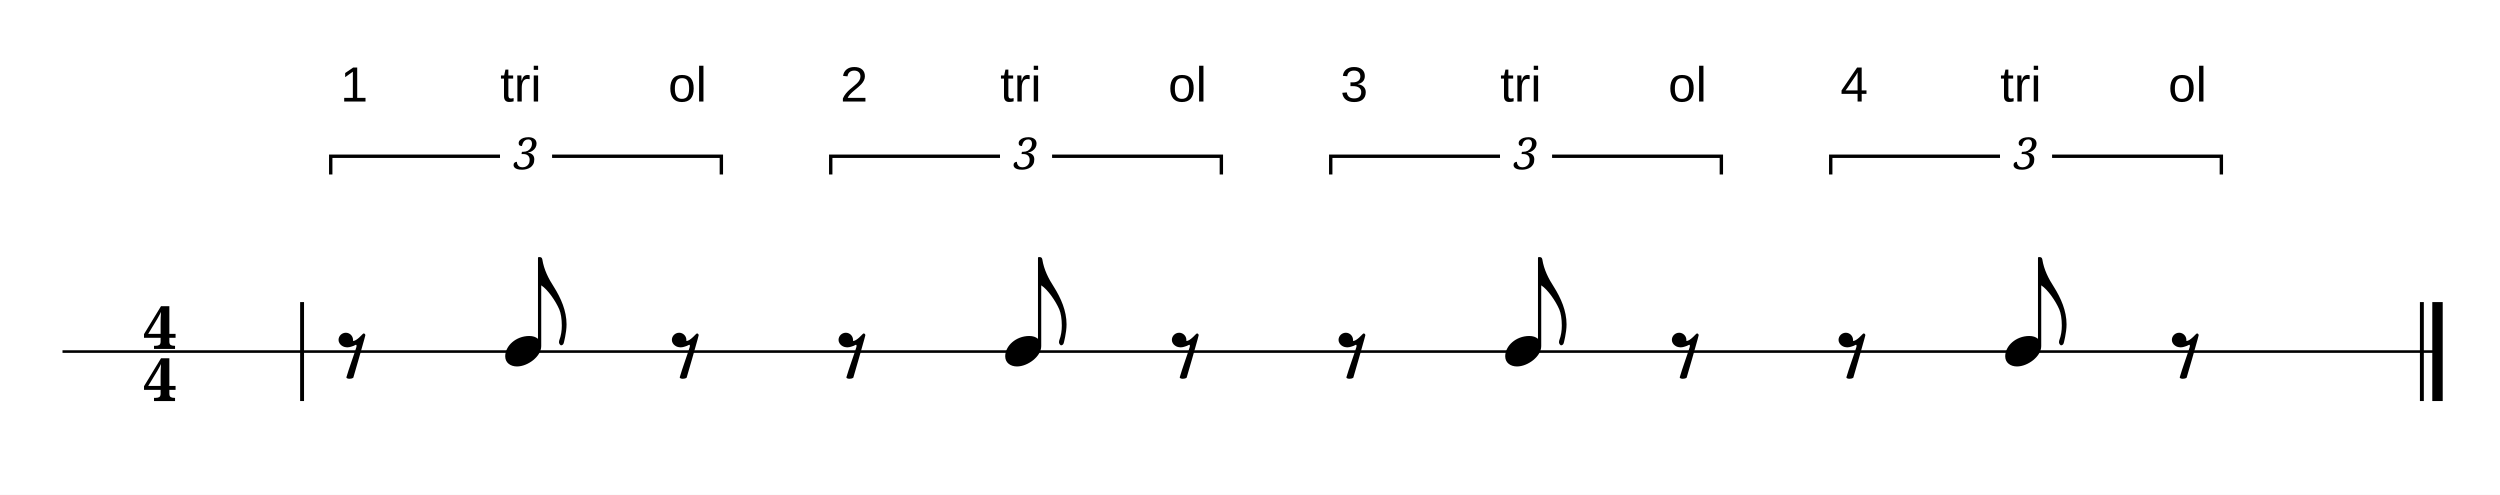
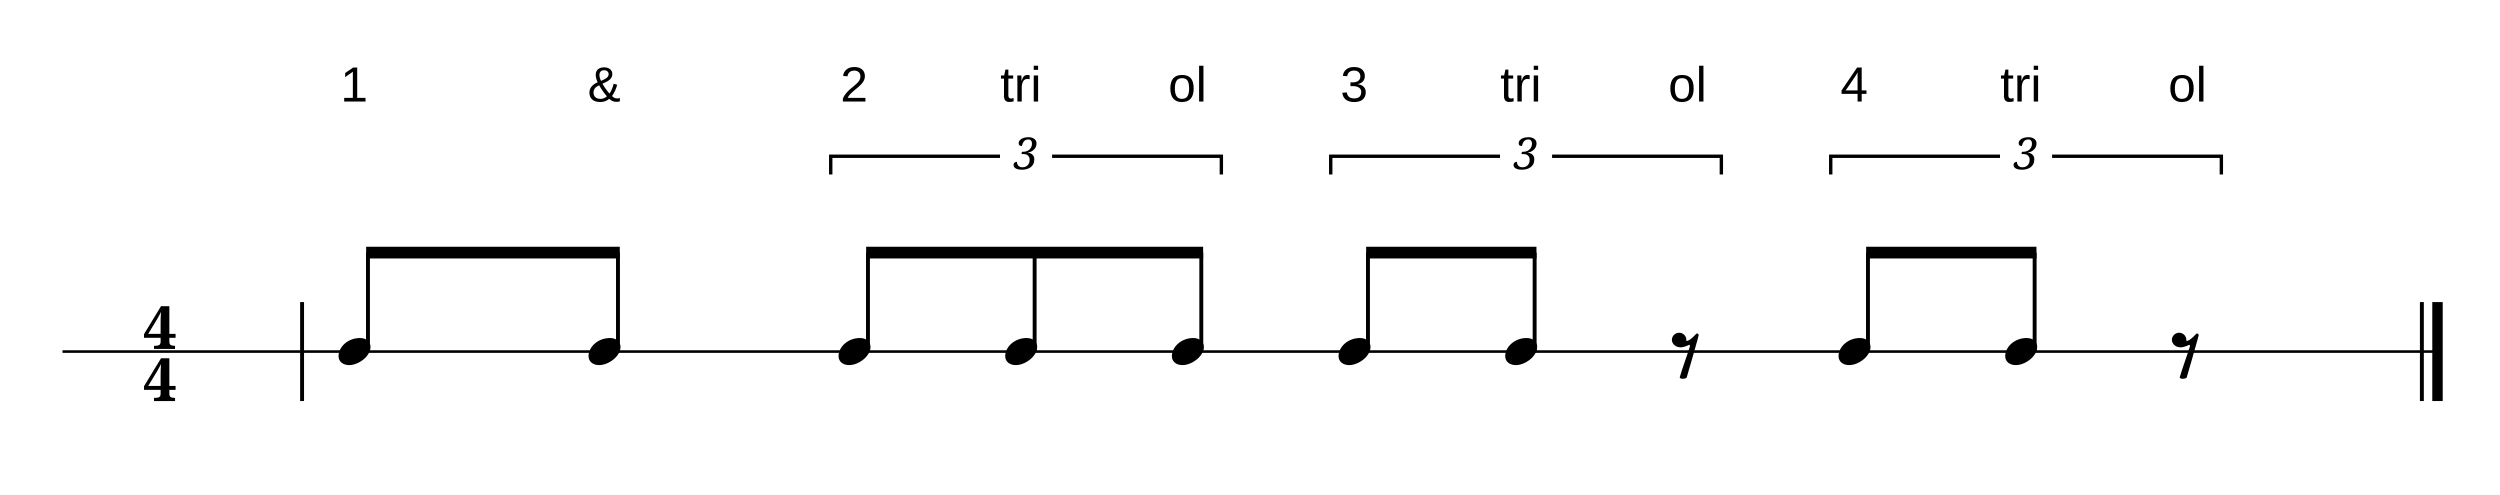
<svg xmlns="http://www.w3.org/2000/svg" width="960" height="190" viewBox="0 0 960 190" role="img" aria-labelledby="title desc">
  <rect width="960" height="190" fill="white" />
  <path d="M24 135H936" stroke="black" stroke-width="1" />
  <text x="55" y="134" font-family="Georgia,serif" font-size="23" font-weight="bold">4</text>
  <text x="55" y="154" font-family="Georgia,serif" font-size="23" font-weight="bold">4</text>
  <path d="M116 116v38" stroke="black" stroke-width="1.5" />
  <text x="136.0" y="39" text-anchor="middle" font-family="Arial,sans-serif" font-size="19">1</text>
-   <path data-smufl="E4E6" data-bar="1" data-onset="0" data-duration="2" data-tuplet="3:2" fill="black" transform="translate(130.0 155.8) scale(0.52 -0.52)" d="M10.7 48.6 C10.7 51.5 8.3 53.9 5.4 53.9 C2.4 53.9 0.0 51.5 0.0 48.6 C0.0 46.9 1.0 45.4 2.2 44.5 C2.9 44.0 3.6 43.6 4.4 43.4 C5.0 43.3 5.8 43.1 6.5 43.1 C7.6 43.1 8.7 43.4 9.6 43.7 C10.7 44.0 11.4 44.3 12.5 44.9 C12.6 45.0 12.8 45.0 12.9 45.0 C13.2 45.0 13.3 44.6 13.3 44.2 C13.3 44.0 13.3 43.7 13.2 43.4 C13.0 42.2 7.2 26.2 5.8 21.0 C5.8 20.0 7.6 19.9 8.1 19.9 C9.0 19.9 10.1 20.1 10.9 20.7 C11.1 20.9 19.0 49.0 19.0 49.0 C19.3 50.4 19.7 51.7 19.8 52.1 C19.8 52.9 19.0 53.3 18.8 53.4 C18.6 53.4 18.4 53.4 17.9 53.0 C17.4 52.6 13.4 47.8 10.7 47.8 Z" />
-   <text x="200.0" y="39" text-anchor="middle" font-family="Arial,sans-serif" font-size="19">tri</text>
-   <path data-smufl="E1D7" data-bar="1" data-onset="2" data-duration="2" data-tuplet="3:2" fill="black" transform="translate(194.0 155.8) scale(0.52 -0.52)" d="M36.1 87.5 C32.0 93.8 28.6 100.4 27.4 108.1 C27.1 109.4 26.5 109.8 25.0 109.8 C24.6 109.8 24.2 109.7 24.2 109.1 L24.2 109.0 C24.2 109.0 24.2 108.8 24.2 108.6 L24.2 89.8 L24.2 49.4 C22.6 50.8 20.4 51.5 17.8 51.5 C7.9 51.5 0.0 44.2 0.0 36.5 C0.0 31.8 3.8 29.0 8.7 29.0 C16.7 29.0 26.6 36.4 26.6 44.0 L26.6 88.9 C31.5 85.8 37.4 77.0 39.9 71.2 C41.1 68.5 41.8 63.9 41.8 59.2 C41.8 55.6 41.3 51.8 39.9 48.2 C39.8 47.8 39.7 47.4 39.7 47.0 C39.7 45.8 40.5 45.0 41.0 44.7 L41.1 44.6 C41.8 44.6 42.8 44.9 43.2 46.2 C43.2 46.2 45.3 53.8 45.3 60.1 C45.3 70.1 41.1 79.5 36.1 87.5 Z" />
-   <text x="264.0" y="39" text-anchor="middle" font-family="Arial,sans-serif" font-size="19">ol</text>
-   <path data-smufl="E4E6" data-bar="1" data-onset="4" data-duration="2" data-tuplet="3:2" fill="black" transform="translate(258.0 155.8) scale(0.52 -0.52)" d="M10.7 48.6 C10.7 51.5 8.3 53.9 5.4 53.9 C2.4 53.9 0.0 51.5 0.0 48.6 C0.0 46.9 1.0 45.4 2.2 44.5 C2.9 44.0 3.6 43.6 4.4 43.4 C5.0 43.3 5.8 43.1 6.5 43.1 C7.6 43.1 8.7 43.4 9.6 43.7 C10.7 44.0 11.4 44.3 12.5 44.9 C12.6 45.0 12.8 45.0 12.9 45.0 C13.2 45.0 13.3 44.6 13.3 44.2 C13.3 44.0 13.3 43.7 13.2 43.4 C13.0 42.2 7.2 26.2 5.8 21.0 C5.8 20.0 7.6 19.9 8.1 19.9 C9.0 19.9 10.1 20.1 10.9 20.7 C11.1 20.9 19.0 49.0 19.0 49.0 C19.3 50.4 19.7 51.7 19.8 52.1 C19.8 52.9 19.0 53.3 18.8 53.4 C18.6 53.4 18.4 53.4 17.9 53.0 C17.4 52.6 13.4 47.8 10.7 47.8 Z" />
-   <path data-tuplet-bracket="3" d="M127.0 67v-7H192.0M212.0 60H277.0v7" fill="none" stroke="black" stroke-width="1.3" />
-   <text data-tuplet-number="3" x="202.0" y="65" text-anchor="middle" font-family="Georgia,serif" font-style="italic" font-size="17">3</text>
+   <path data-smufl="E0A4" data-bar="1" data-onset="0" data-duration="3" data-tuplet="none" fill="black" transform="translate(130.0 155.8) scale(0.52 -0.52)" d="M7.8 30.0 C14.9 30.0 23.6 36.6 23.6 43.4 C23.6 47.4 20.4 50.0 15.8 50.0 C7.0 50.0 0.0 43.5 0.0 36.6 C0.0 32.5 3.4 30.0 7.8 30.0 Z" />
+   <path d="M141.3 135V97" stroke="black" stroke-width="1.5" />
+   <text x="232.0" y="39" text-anchor="middle" font-family="Arial,sans-serif" font-size="19">&amp;</text>
+   <path data-smufl="E0A4" data-bar="1" data-onset="3" data-duration="3" data-tuplet="none" fill="black" transform="translate(226.0 155.8) scale(0.52 -0.52)" d="M7.8 30.0 C14.9 30.0 23.6 36.6 23.6 43.4 C23.6 47.4 20.4 50.0 15.8 50.0 C7.0 50.0 0.0 43.5 0.0 36.6 C0.0 32.5 3.4 30.0 7.8 30.0 Z" />
+   <path d="M237.3 135V97" stroke="black" stroke-width="1.5" />
+   <path data-beam="1" d="M140.6 97H238.0" stroke="black" stroke-width="4.5" />
  <text x="328.0" y="39" text-anchor="middle" font-family="Arial,sans-serif" font-size="19">2</text>
-   <path data-smufl="E4E6" data-bar="1" data-onset="6" data-duration="2" data-tuplet="3:2" fill="black" transform="translate(322.0 155.8) scale(0.52 -0.52)" d="M10.7 48.6 C10.7 51.5 8.3 53.9 5.4 53.9 C2.4 53.9 0.0 51.5 0.0 48.6 C0.0 46.9 1.0 45.4 2.2 44.5 C2.9 44.0 3.6 43.6 4.4 43.4 C5.0 43.3 5.8 43.1 6.5 43.1 C7.6 43.1 8.7 43.4 9.6 43.7 C10.7 44.0 11.4 44.3 12.5 44.9 C12.6 45.0 12.8 45.0 12.9 45.0 C13.2 45.0 13.3 44.6 13.3 44.2 C13.3 44.0 13.3 43.7 13.2 43.4 C13.0 42.2 7.2 26.2 5.8 21.0 C5.8 20.0 7.6 19.9 8.1 19.9 C9.0 19.9 10.1 20.1 10.9 20.7 C11.1 20.9 19.0 49.0 19.0 49.0 C19.3 50.4 19.7 51.7 19.8 52.1 C19.8 52.9 19.0 53.3 18.8 53.4 C18.6 53.4 18.4 53.4 17.9 53.0 C17.4 52.6 13.4 47.8 10.7 47.8 Z" />
+   <path data-smufl="E0A4" data-bar="1" data-onset="6" data-duration="2" data-tuplet="3:2" fill="black" transform="translate(322.0 155.8) scale(0.52 -0.52)" d="M7.8 30.0 C14.9 30.0 23.6 36.6 23.6 43.4 C23.6 47.4 20.4 50.0 15.8 50.0 C7.0 50.0 0.0 43.5 0.0 36.6 C0.0 32.5 3.4 30.0 7.8 30.0 Z" />
+   <path d="M333.3 135V97" stroke="black" stroke-width="1.5" />
  <text x="392.0" y="39" text-anchor="middle" font-family="Arial,sans-serif" font-size="19">tri</text>
-   <path data-smufl="E1D7" data-bar="1" data-onset="8" data-duration="2" data-tuplet="3:2" fill="black" transform="translate(386.0 155.8) scale(0.52 -0.52)" d="M36.1 87.5 C32.0 93.8 28.6 100.4 27.4 108.1 C27.1 109.4 26.5 109.8 25.0 109.8 C24.6 109.8 24.2 109.7 24.2 109.1 L24.2 109.0 C24.2 109.0 24.2 108.8 24.2 108.6 L24.2 89.8 L24.2 49.4 C22.6 50.8 20.4 51.5 17.8 51.5 C7.9 51.5 0.0 44.2 0.0 36.5 C0.0 31.8 3.8 29.0 8.7 29.0 C16.7 29.0 26.6 36.4 26.6 44.0 L26.6 88.9 C31.5 85.8 37.4 77.0 39.9 71.2 C41.1 68.5 41.8 63.9 41.8 59.2 C41.8 55.6 41.3 51.8 39.9 48.2 C39.8 47.8 39.7 47.4 39.7 47.0 C39.7 45.8 40.5 45.0 41.0 44.7 L41.1 44.6 C41.8 44.6 42.8 44.9 43.2 46.2 C43.2 46.2 45.3 53.8 45.3 60.1 C45.3 70.1 41.1 79.5 36.1 87.5 Z" />
+   <path data-smufl="E0A4" data-bar="1" data-onset="8" data-duration="2" data-tuplet="3:2" fill="black" transform="translate(386.0 155.8) scale(0.52 -0.52)" d="M7.8 30.0 C14.9 30.0 23.6 36.6 23.6 43.4 C23.6 47.4 20.4 50.0 15.8 50.0 C7.0 50.0 0.0 43.5 0.0 36.6 C0.0 32.5 3.4 30.0 7.8 30.0 Z" />
+   <path d="M397.3 135V97" stroke="black" stroke-width="1.5" />
  <text x="456.0" y="39" text-anchor="middle" font-family="Arial,sans-serif" font-size="19">ol</text>
-   <path data-smufl="E4E6" data-bar="1" data-onset="10" data-duration="2" data-tuplet="3:2" fill="black" transform="translate(450.0 155.8) scale(0.52 -0.52)" d="M10.7 48.6 C10.7 51.5 8.3 53.9 5.4 53.9 C2.4 53.9 0.0 51.5 0.0 48.6 C0.0 46.9 1.0 45.4 2.2 44.5 C2.9 44.0 3.6 43.6 4.4 43.4 C5.0 43.3 5.8 43.1 6.5 43.1 C7.6 43.1 8.7 43.4 9.6 43.7 C10.7 44.0 11.4 44.3 12.5 44.9 C12.6 45.0 12.8 45.0 12.9 45.0 C13.2 45.0 13.3 44.6 13.3 44.2 C13.3 44.0 13.3 43.7 13.2 43.4 C13.0 42.2 7.2 26.2 5.8 21.0 C5.8 20.0 7.6 19.9 8.1 19.9 C9.0 19.9 10.1 20.1 10.9 20.7 C11.1 20.9 19.0 49.0 19.0 49.0 C19.3 50.4 19.7 51.7 19.8 52.1 C19.8 52.9 19.0 53.3 18.8 53.4 C18.6 53.4 18.4 53.4 17.9 53.0 C17.4 52.6 13.4 47.8 10.7 47.8 Z" />
+   <path data-smufl="E0A4" data-bar="1" data-onset="10" data-duration="2" data-tuplet="3:2" fill="black" transform="translate(450.0 155.8) scale(0.52 -0.52)" d="M7.8 30.0 C14.9 30.0 23.6 36.6 23.6 43.4 C23.6 47.4 20.4 50.0 15.8 50.0 C7.0 50.0 0.0 43.5 0.0 36.6 C0.0 32.5 3.4 30.0 7.8 30.0 Z" />
+   <path d="M461.3 135V97" stroke="black" stroke-width="1.5" />
+   <path data-beam="1" d="M332.6 97H462.0" stroke="black" stroke-width="4.5" />
  <path data-tuplet-bracket="3" d="M319.0 67v-7H384.0M404.0 60H469.0v7" fill="none" stroke="black" stroke-width="1.3" />
  <text data-tuplet-number="3" x="394.0" y="65" text-anchor="middle" font-family="Georgia,serif" font-style="italic" font-size="17">3</text>
  <text x="520.0" y="39" text-anchor="middle" font-family="Arial,sans-serif" font-size="19">3</text>
-   <path data-smufl="E4E6" data-bar="1" data-onset="12" data-duration="2" data-tuplet="3:2" fill="black" transform="translate(514.0 155.8) scale(0.52 -0.52)" d="M10.7 48.6 C10.7 51.5 8.3 53.9 5.4 53.9 C2.4 53.9 0.0 51.5 0.0 48.6 C0.0 46.9 1.0 45.4 2.2 44.5 C2.9 44.0 3.6 43.6 4.4 43.4 C5.0 43.3 5.8 43.1 6.5 43.1 C7.6 43.1 8.7 43.4 9.6 43.7 C10.7 44.0 11.4 44.3 12.5 44.9 C12.6 45.0 12.8 45.0 12.9 45.0 C13.2 45.0 13.3 44.6 13.3 44.2 C13.3 44.0 13.3 43.7 13.2 43.4 C13.0 42.2 7.2 26.2 5.8 21.0 C5.8 20.0 7.6 19.9 8.1 19.9 C9.0 19.9 10.1 20.1 10.9 20.7 C11.1 20.9 19.0 49.0 19.0 49.0 C19.3 50.4 19.7 51.7 19.8 52.1 C19.8 52.9 19.0 53.3 18.8 53.4 C18.6 53.4 18.4 53.4 17.9 53.0 C17.4 52.6 13.4 47.8 10.7 47.8 Z" />
+   <path data-smufl="E0A4" data-bar="1" data-onset="12" data-duration="2" data-tuplet="3:2" fill="black" transform="translate(514.0 155.8) scale(0.52 -0.52)" d="M7.8 30.0 C14.9 30.0 23.6 36.6 23.6 43.4 C23.6 47.4 20.4 50.0 15.8 50.0 C7.0 50.0 0.0 43.5 0.0 36.6 C0.0 32.5 3.4 30.0 7.8 30.0 Z" />
+   <path d="M525.3 135V97" stroke="black" stroke-width="1.5" />
  <text x="584.0" y="39" text-anchor="middle" font-family="Arial,sans-serif" font-size="19">tri</text>
-   <path data-smufl="E1D7" data-bar="1" data-onset="14" data-duration="2" data-tuplet="3:2" fill="black" transform="translate(578.0 155.8) scale(0.52 -0.52)" d="M36.1 87.5 C32.0 93.8 28.6 100.4 27.4 108.1 C27.1 109.4 26.5 109.8 25.0 109.8 C24.6 109.8 24.2 109.7 24.2 109.1 L24.2 109.0 C24.2 109.0 24.2 108.8 24.2 108.6 L24.2 89.8 L24.2 49.4 C22.6 50.8 20.4 51.5 17.8 51.5 C7.9 51.5 0.0 44.2 0.0 36.5 C0.0 31.8 3.8 29.0 8.7 29.0 C16.7 29.0 26.6 36.4 26.6 44.0 L26.6 88.9 C31.5 85.8 37.4 77.0 39.9 71.2 C41.1 68.5 41.8 63.9 41.8 59.2 C41.8 55.6 41.3 51.8 39.9 48.2 C39.8 47.8 39.7 47.4 39.7 47.0 C39.7 45.8 40.5 45.0 41.0 44.7 L41.1 44.6 C41.8 44.6 42.8 44.9 43.2 46.2 C43.2 46.2 45.3 53.8 45.3 60.1 C45.3 70.1 41.1 79.5 36.1 87.5 Z" />
+   <path data-smufl="E0A4" data-bar="1" data-onset="14" data-duration="2" data-tuplet="3:2" fill="black" transform="translate(578.0 155.8) scale(0.52 -0.52)" d="M7.8 30.0 C14.9 30.0 23.6 36.6 23.6 43.4 C23.6 47.4 20.4 50.0 15.8 50.0 C7.0 50.0 0.0 43.5 0.0 36.6 C0.0 32.5 3.4 30.0 7.8 30.0 Z" />
+   <path d="M589.3 135V97" stroke="black" stroke-width="1.5" />
  <text x="648.0" y="39" text-anchor="middle" font-family="Arial,sans-serif" font-size="19">ol</text>
  <path data-smufl="E4E6" data-bar="1" data-onset="16" data-duration="2" data-tuplet="3:2" fill="black" transform="translate(642.0 155.8) scale(0.52 -0.52)" d="M10.7 48.6 C10.7 51.5 8.3 53.9 5.4 53.9 C2.4 53.9 0.0 51.5 0.0 48.6 C0.0 46.9 1.0 45.4 2.2 44.5 C2.9 44.0 3.6 43.6 4.4 43.4 C5.0 43.3 5.8 43.1 6.5 43.1 C7.6 43.1 8.7 43.4 9.6 43.7 C10.7 44.0 11.4 44.3 12.5 44.9 C12.6 45.0 12.8 45.0 12.9 45.0 C13.2 45.0 13.3 44.6 13.3 44.2 C13.3 44.0 13.3 43.7 13.2 43.4 C13.0 42.2 7.2 26.2 5.8 21.0 C5.8 20.0 7.6 19.9 8.1 19.9 C9.0 19.9 10.1 20.1 10.9 20.7 C11.1 20.9 19.0 49.0 19.0 49.0 C19.3 50.4 19.7 51.7 19.8 52.1 C19.8 52.9 19.0 53.3 18.8 53.4 C18.6 53.4 18.4 53.4 17.9 53.0 C17.4 52.6 13.4 47.8 10.7 47.8 Z" />
+   <path data-beam="1" d="M524.6 97H590.0" stroke="black" stroke-width="4.5" />
  <path data-tuplet-bracket="3" d="M511.0 67v-7H576.0M596.0 60H661.0v7" fill="none" stroke="black" stroke-width="1.3" />
  <text data-tuplet-number="3" x="586.0" y="65" text-anchor="middle" font-family="Georgia,serif" font-style="italic" font-size="17">3</text>
  <text x="712.0" y="39" text-anchor="middle" font-family="Arial,sans-serif" font-size="19">4</text>
-   <path data-smufl="E4E6" data-bar="1" data-onset="18" data-duration="2" data-tuplet="3:2" fill="black" transform="translate(706.0 155.8) scale(0.52 -0.52)" d="M10.7 48.6 C10.7 51.5 8.3 53.9 5.4 53.9 C2.4 53.9 0.0 51.5 0.0 48.6 C0.0 46.9 1.0 45.4 2.2 44.5 C2.9 44.0 3.6 43.6 4.4 43.4 C5.0 43.3 5.8 43.1 6.5 43.1 C7.6 43.1 8.7 43.4 9.6 43.7 C10.7 44.0 11.4 44.3 12.5 44.9 C12.6 45.0 12.8 45.0 12.9 45.0 C13.2 45.0 13.3 44.6 13.3 44.2 C13.3 44.0 13.3 43.7 13.2 43.4 C13.0 42.2 7.2 26.2 5.8 21.0 C5.8 20.0 7.6 19.9 8.1 19.9 C9.0 19.9 10.1 20.1 10.9 20.7 C11.1 20.9 19.0 49.0 19.0 49.0 C19.3 50.4 19.7 51.7 19.8 52.1 C19.8 52.9 19.0 53.3 18.8 53.4 C18.6 53.4 18.4 53.4 17.9 53.0 C17.4 52.6 13.4 47.8 10.7 47.8 Z" />
+   <path data-smufl="E0A4" data-bar="1" data-onset="18" data-duration="2" data-tuplet="3:2" fill="black" transform="translate(706.0 155.8) scale(0.52 -0.52)" d="M7.8 30.0 C14.9 30.0 23.6 36.6 23.6 43.4 C23.6 47.4 20.4 50.0 15.8 50.0 C7.0 50.0 0.0 43.5 0.0 36.6 C0.0 32.5 3.4 30.0 7.8 30.0 Z" />
+   <path d="M717.3 135V97" stroke="black" stroke-width="1.5" />
  <text x="776.0" y="39" text-anchor="middle" font-family="Arial,sans-serif" font-size="19">tri</text>
-   <path data-smufl="E1D7" data-bar="1" data-onset="20" data-duration="2" data-tuplet="3:2" fill="black" transform="translate(770.0 155.8) scale(0.52 -0.52)" d="M36.1 87.5 C32.0 93.8 28.6 100.4 27.4 108.1 C27.1 109.4 26.5 109.8 25.0 109.8 C24.6 109.8 24.2 109.7 24.2 109.1 L24.2 109.0 C24.2 109.0 24.2 108.8 24.2 108.6 L24.2 89.8 L24.2 49.4 C22.6 50.8 20.4 51.5 17.8 51.5 C7.9 51.5 0.0 44.2 0.0 36.5 C0.0 31.8 3.8 29.0 8.7 29.0 C16.7 29.0 26.6 36.4 26.6 44.0 L26.6 88.9 C31.5 85.8 37.4 77.0 39.9 71.2 C41.1 68.5 41.8 63.9 41.8 59.2 C41.8 55.6 41.3 51.8 39.9 48.2 C39.8 47.8 39.7 47.4 39.7 47.0 C39.7 45.8 40.5 45.0 41.0 44.7 L41.1 44.6 C41.8 44.6 42.8 44.9 43.2 46.2 C43.2 46.2 45.3 53.8 45.3 60.1 C45.3 70.1 41.1 79.5 36.1 87.5 Z" />
+   <path data-smufl="E0A4" data-bar="1" data-onset="20" data-duration="2" data-tuplet="3:2" fill="black" transform="translate(770.0 155.8) scale(0.52 -0.52)" d="M7.8 30.0 C14.9 30.0 23.6 36.6 23.6 43.4 C23.6 47.4 20.4 50.0 15.8 50.0 C7.0 50.0 0.0 43.5 0.0 36.6 C0.0 32.5 3.4 30.0 7.8 30.0 Z" />
+   <path d="M781.3 135V97" stroke="black" stroke-width="1.5" />
  <text x="840.0" y="39" text-anchor="middle" font-family="Arial,sans-serif" font-size="19">ol</text>
  <path data-smufl="E4E6" data-bar="1" data-onset="22" data-duration="2" data-tuplet="3:2" fill="black" transform="translate(834.0 155.8) scale(0.52 -0.52)" d="M10.7 48.6 C10.7 51.5 8.3 53.9 5.4 53.9 C2.4 53.9 0.0 51.5 0.0 48.6 C0.0 46.9 1.0 45.4 2.2 44.5 C2.9 44.0 3.6 43.6 4.4 43.4 C5.0 43.3 5.8 43.1 6.5 43.1 C7.6 43.1 8.7 43.4 9.6 43.7 C10.7 44.0 11.4 44.3 12.5 44.9 C12.6 45.0 12.8 45.0 12.9 45.0 C13.2 45.0 13.3 44.6 13.3 44.2 C13.3 44.0 13.3 43.7 13.2 43.4 C13.0 42.2 7.2 26.2 5.8 21.0 C5.8 20.0 7.6 19.9 8.1 19.9 C9.0 19.9 10.1 20.1 10.9 20.7 C11.1 20.9 19.0 49.0 19.0 49.0 C19.3 50.4 19.7 51.7 19.8 52.1 C19.8 52.9 19.0 53.3 18.8 53.4 C18.6 53.4 18.4 53.4 17.9 53.0 C17.4 52.6 13.4 47.8 10.7 47.8 Z" />
+   <path data-beam="1" d="M716.6 97H782.0" stroke="black" stroke-width="4.5" />
  <path data-tuplet-bracket="3" d="M703.0 67v-7H768.0M788.0 60H853.0v7" fill="none" stroke="black" stroke-width="1.3" />
  <text data-tuplet-number="3" x="778.0" y="65" text-anchor="middle" font-family="Georgia,serif" font-style="italic" font-size="17">3</text>
  <path d="M930 116v38" stroke="black" stroke-width="1.5" />
  <path d="M936 116v38" stroke="black" stroke-width="4" />
</svg>
